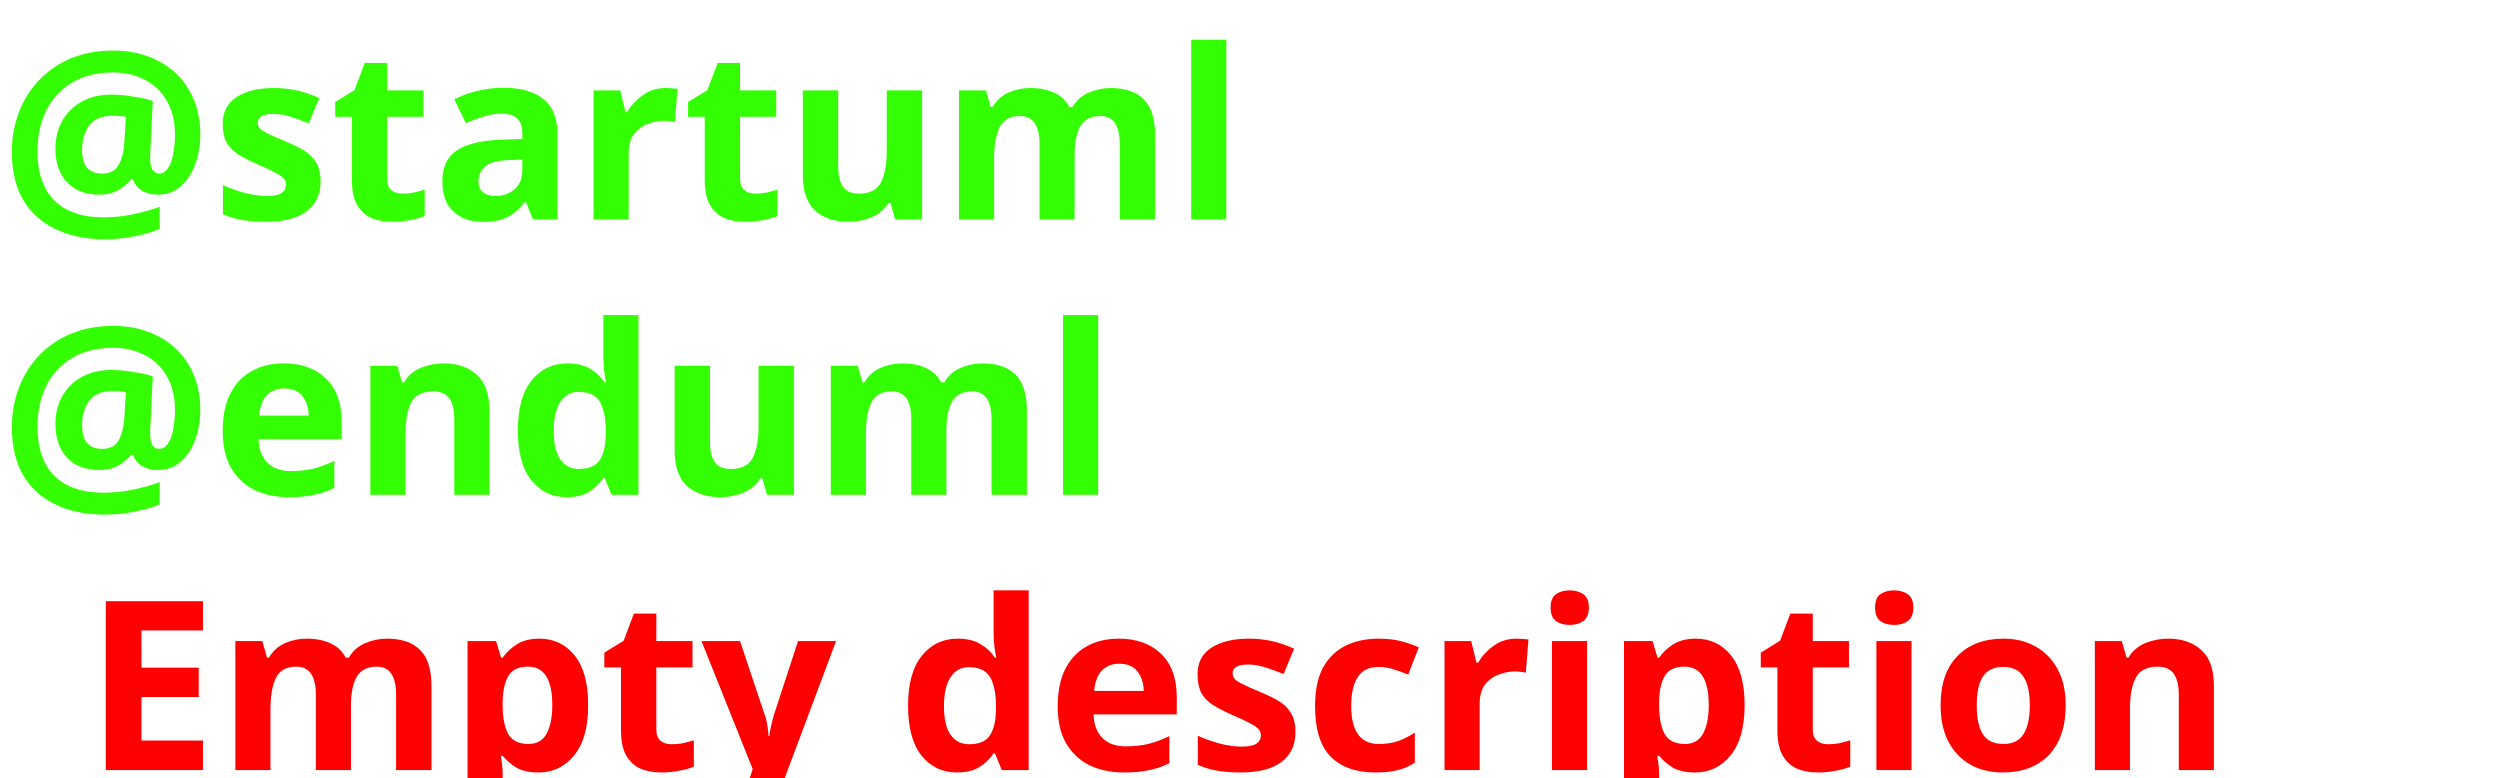
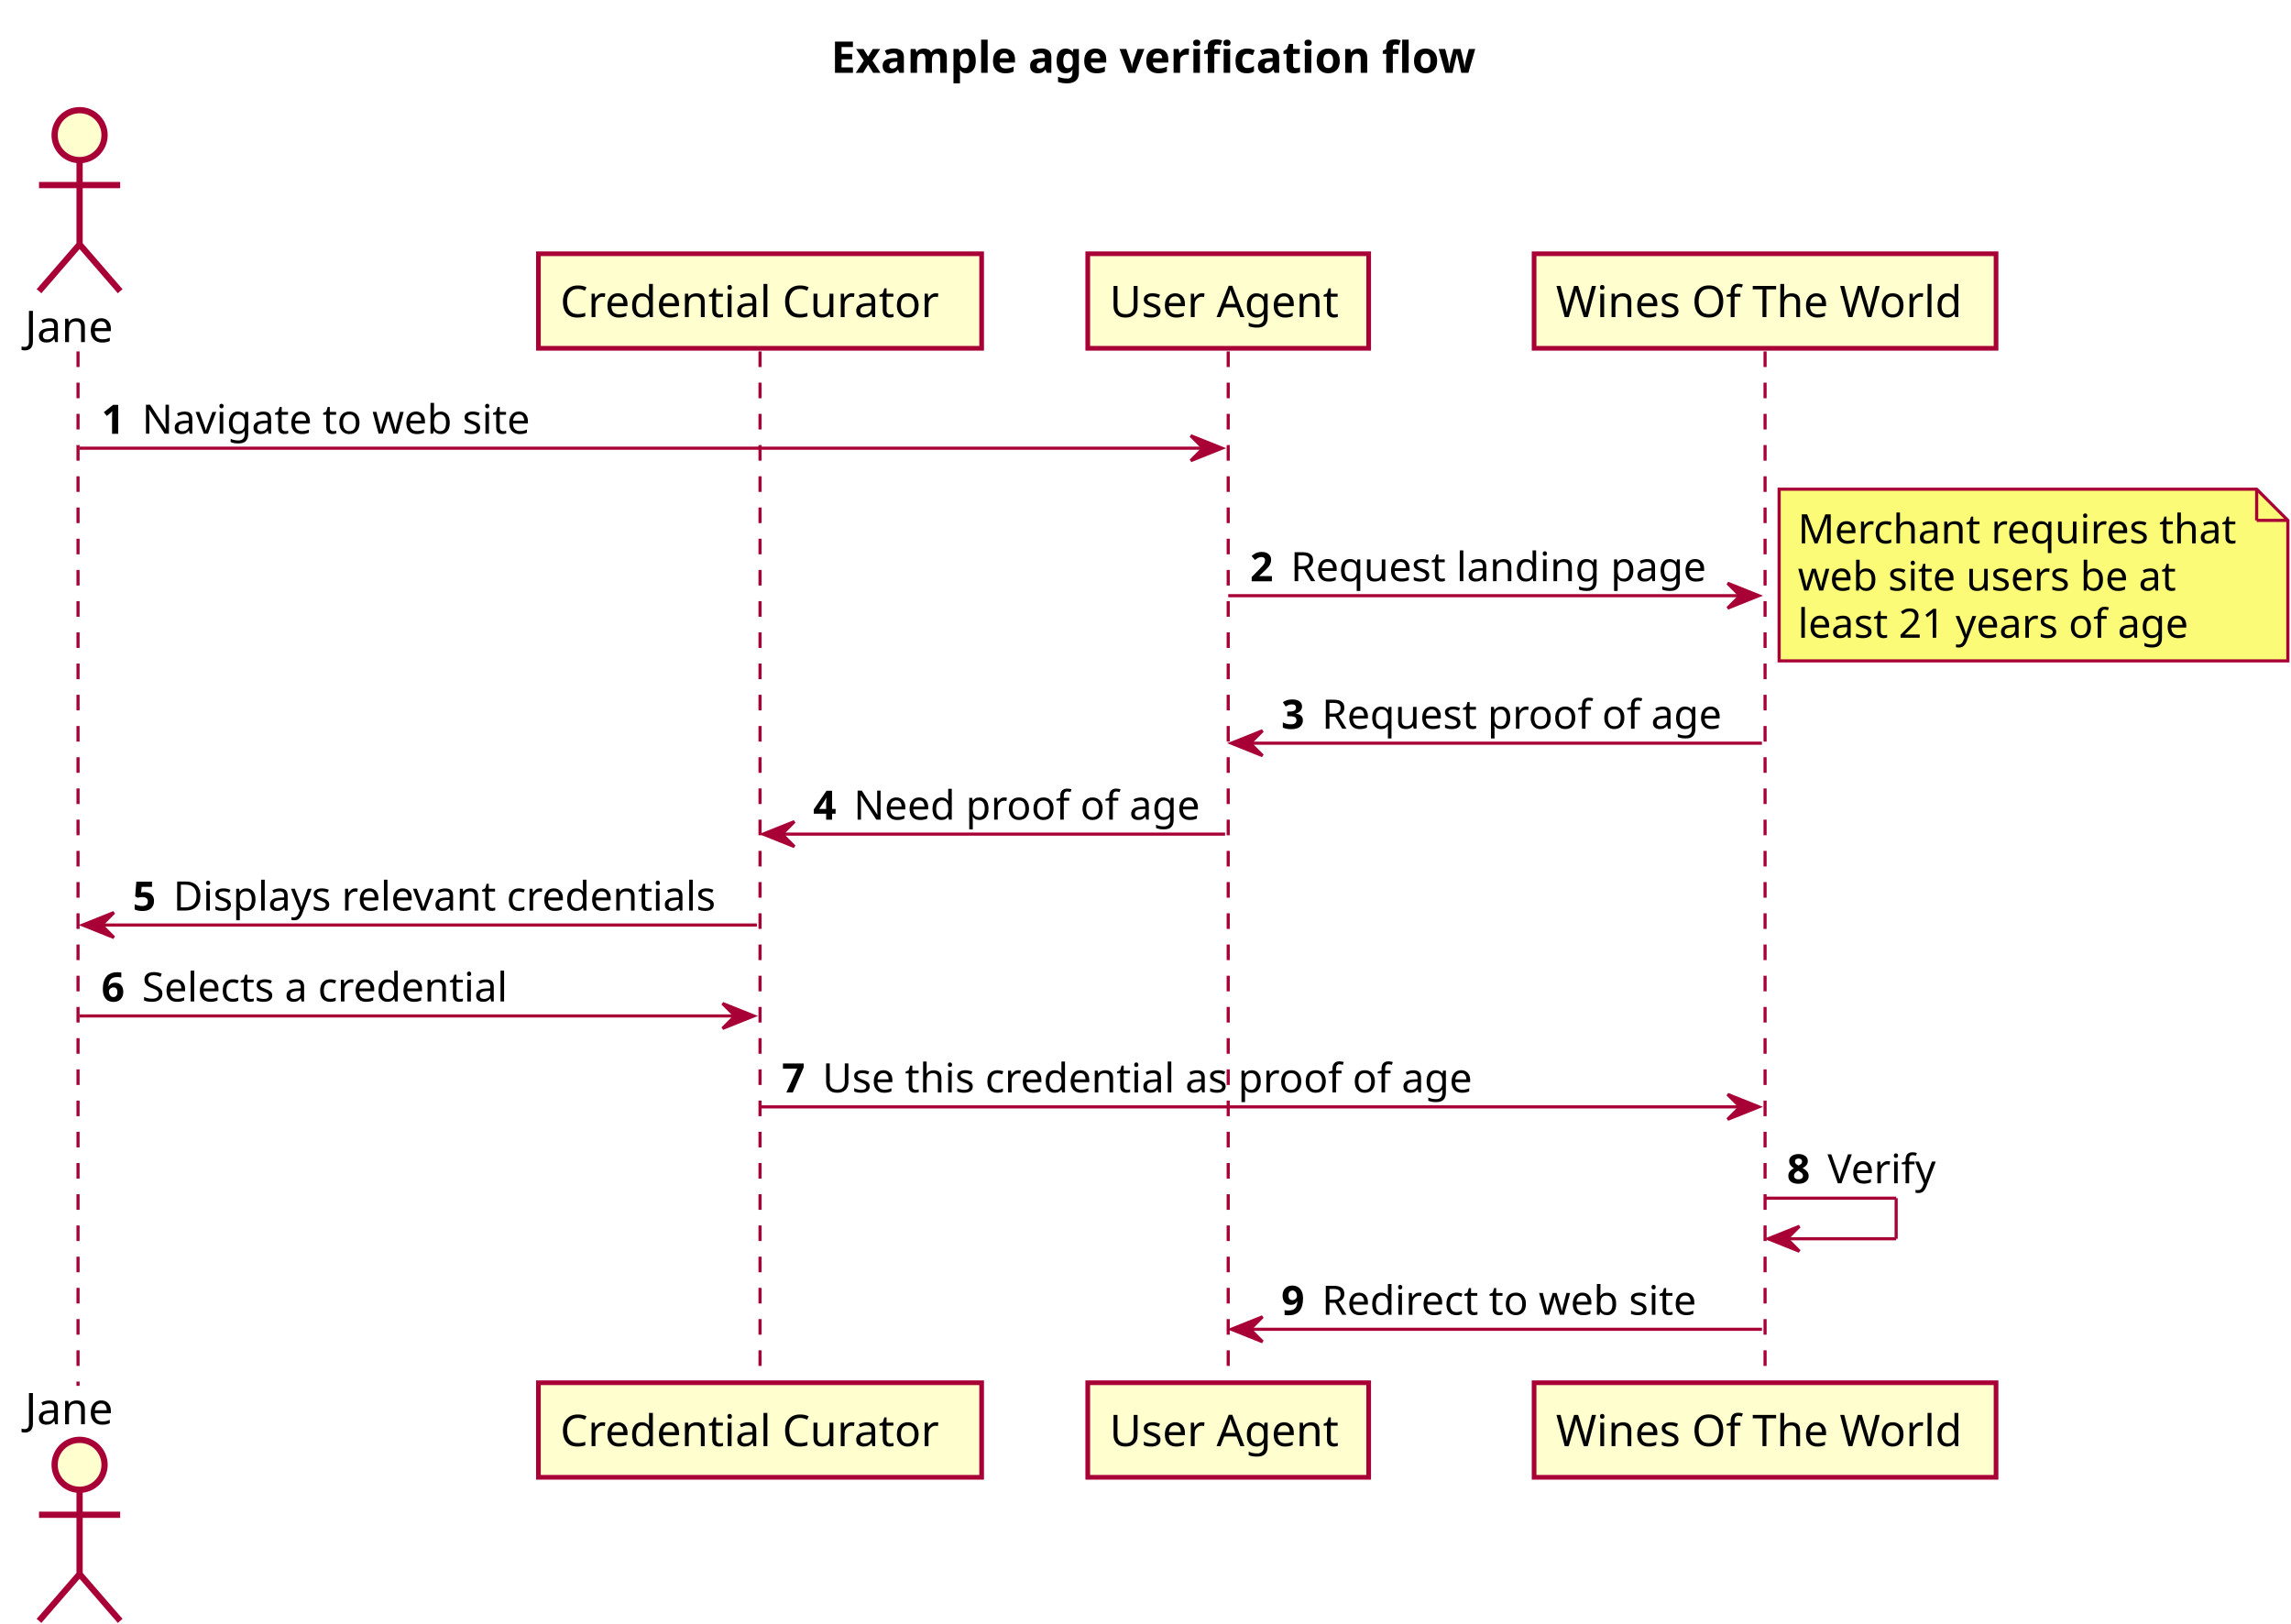
- <svg xmlns="http://www.w3.org/2000/svg" height="46px" style="width:148px;height:46px;background:#000000;" version="1.1" viewBox="0 0 148 46" width="148px">
+ <svg xmlns="http://www.w3.org/2000/svg" height="520px" style="width:734px;height:520px;" version="1.1" viewBox="0 0 734 520" width="734px">
  <defs />
  <g>
-     <text fill="#33FF02" font-family="sans-serif" font-size="14" font-weight="bold" lengthAdjust="spacingAndGlyphs" textLength="79" x="0" y="12.995">@startuml</text>
-     <text fill="#33FF02" font-family="sans-serif" font-size="14" font-weight="bold" lengthAdjust="spacingAndGlyphs" textLength="72" x="0" y="29.292">@enduml</text>
-     <text fill="#33FF02" font-family="sans-serif" font-size="14" font-weight="bold" lengthAdjust="spacingAndGlyphs" textLength="0" x="5" y="45.589" />
-     <text fill="#FF0000" font-family="sans-serif" font-size="14" font-weight="bold" lengthAdjust="spacingAndGlyphs" textLength="142" x="5" y="45.589">Empty description</text>
+     <text fill="#000000" font-family="Lucida Sans" font-size="14" font-weight="bold" lengthAdjust="spacingAndGlyphs" textLength="214" x="266.25" y="23.337">Example age verification flow</text>
+     <line style="stroke: #A80036; stroke-width: 1.0; stroke-dasharray: 5.0,5.0;" x1="25" x2="25" y1="112.58" y2="443.971" />
+     <line style="stroke: #A80036; stroke-width: 1.0; stroke-dasharray: 5.0,5.0;" x1="243.5" x2="243.5" y1="112.58" y2="443.971" />
+     <line style="stroke: #A80036; stroke-width: 1.0; stroke-dasharray: 5.0,5.0;" x1="393.5" x2="393.5" y1="112.58" y2="443.971" />
+     <line style="stroke: #A80036; stroke-width: 1.0; stroke-dasharray: 5.0,5.0;" x1="565.5" x2="565.5" y1="112.58" y2="443.971" />
+     <text fill="#000000" font-family="Lucida Sans" font-size="14" lengthAdjust="spacingAndGlyphs" textLength="29" x="8" y="109.593">Jane</text>
+     <ellipse cx="25.5" cy="43.29" fill="#FEFECE" rx="8" ry="8" style="stroke: #A80036; stroke-width: 2.0;" />
+     <path d="M25.5,51.29 L25.5,78.29 M12.5,59.29 L38.5,59.29 M25.5,78.29 L12.5,93.29 M25.5,78.29 L38.5,93.29 " fill="#FEFECE" style="stroke: #A80036; stroke-width: 2.0;" />
+     <text fill="#000000" font-family="Lucida Sans" font-size="14" lengthAdjust="spacingAndGlyphs" textLength="29" x="8" y="456.274">Jane</text>
+     <ellipse cx="25.5" cy="469.261" fill="#FEFECE" rx="8" ry="8" style="stroke: #A80036; stroke-width: 2.0;" />
+     <path d="M25.5,477.261 L25.5,504.261 M12.5,485.261 L38.5,485.261 M25.5,504.261 L12.5,519.261 M25.5,504.261 L38.5,519.261 " fill="#FEFECE" style="stroke: #A80036; stroke-width: 2.0;" />
+     <rect fill="#FEFECE" height="30.29" style="stroke: #A80036; stroke-width: 1.5;" width="142" x="172.5" y="81.29" />
+     <text fill="#000000" font-family="Lucida Sans" font-size="14" lengthAdjust="spacingAndGlyphs" textLength="128" x="179.5" y="101.593">Credential Curator</text>
+     <rect fill="#FEFECE" height="30.29" style="stroke: #A80036; stroke-width: 1.5;" width="142" x="172.5" y="442.971" />
+     <text fill="#000000" font-family="Lucida Sans" font-size="14" lengthAdjust="spacingAndGlyphs" textLength="128" x="179.5" y="463.274">Credential Curator</text>
+     <rect fill="#FEFECE" height="30.29" style="stroke: #A80036; stroke-width: 1.5;" width="90" x="348.5" y="81.29" />
+     <text fill="#000000" font-family="Lucida Sans" font-size="14" lengthAdjust="spacingAndGlyphs" textLength="76" x="355.5" y="101.593">User Agent</text>
+     <rect fill="#FEFECE" height="30.29" style="stroke: #A80036; stroke-width: 1.5;" width="90" x="348.5" y="442.971" />
+     <text fill="#000000" font-family="Lucida Sans" font-size="14" lengthAdjust="spacingAndGlyphs" textLength="76" x="355.5" y="463.274">User Agent</text>
+     <rect fill="#FEFECE" height="30.29" style="stroke: #A80036; stroke-width: 1.5;" width="148" x="491.5" y="81.29" />
+     <text fill="#000000" font-family="Lucida Sans" font-size="14" lengthAdjust="spacingAndGlyphs" textLength="134" x="498.5" y="101.593">Wines Of The World</text>
+     <rect fill="#FEFECE" height="30.29" style="stroke: #A80036; stroke-width: 1.5;" width="148" x="491.5" y="442.971" />
+     <text fill="#000000" font-family="Lucida Sans" font-size="14" lengthAdjust="spacingAndGlyphs" textLength="134" x="498.5" y="463.274">Wines Of The World</text>
+     <polygon fill="#A80036" points="381.5,139.58,391.5,143.58,381.5,147.58,385.5,143.58" style="stroke: #A80036; stroke-width: 1.0;" />
+     <line style="stroke: #A80036; stroke-width: 1.0;" x1="25.5" x2="387.5" y1="143.58" y2="143.58" />
+     <text fill="#000000" font-family="Lucida Sans" font-size="13" font-weight="bold" lengthAdjust="spacingAndGlyphs" textLength="9" x="32.5" y="138.964">1</text>
+     <text fill="#000000" font-family="Lucida Sans" font-size="13" lengthAdjust="spacingAndGlyphs" textLength="128" x="45.5" y="138.933">Navigate to web site</text>
+     <polygon fill="#A80036" points="553.5,186.833,563.5,190.833,553.5,194.833,557.5,190.833" style="stroke: #A80036; stroke-width: 1.0;" />
+     <line style="stroke: #A80036; stroke-width: 1.0;" x1="393.5" x2="559.5" y1="190.833" y2="190.833" />
+     <text fill="#000000" font-family="Lucida Sans" font-size="13" font-weight="bold" lengthAdjust="spacingAndGlyphs" textLength="9" x="400.5" y="186.217">2</text>
+     <text fill="#000000" font-family="Lucida Sans" font-size="13" lengthAdjust="spacingAndGlyphs" textLength="135" x="413.5" y="186.185">Request landing page</text>
+     <polygon fill="#FBFB77" points="570,156.707,570,211.707,733,211.707,733,166.707,723,156.707,570,156.707" style="stroke: #A80036; stroke-width: 1.0;" />
+     <line style="stroke: #A80036; stroke-width: 1.0;" x1="723" x2="723" y1="156.707" y2="166.707" />
+     <line style="stroke: #A80036; stroke-width: 1.0;" x1="733" x2="723" y1="166.707" y2="166.707" />
+     <text fill="#000000" font-family="Lucida Sans" font-size="13" lengthAdjust="spacingAndGlyphs" textLength="142" x="576" y="174.059">Merchant requires that</text>
+     <text fill="#000000" font-family="Lucida Sans" font-size="13" lengthAdjust="spacingAndGlyphs" textLength="125" x="576" y="189.185">web site users be at</text>
+     <text fill="#000000" font-family="Lucida Sans" font-size="13" lengthAdjust="spacingAndGlyphs" textLength="130" x="576" y="204.312">least 21 years of age</text>
+     <polygon fill="#A80036" points="404.5,234.086,394.5,238.086,404.5,242.086,400.5,238.086" style="stroke: #A80036; stroke-width: 1.0;" />
+     <line style="stroke: #A80036; stroke-width: 1.0;" x1="398.5" x2="564.5" y1="238.086" y2="238.086" />
+     <text fill="#000000" font-family="Lucida Sans" font-size="13" font-weight="bold" lengthAdjust="spacingAndGlyphs" textLength="9" x="410.5" y="233.47">3</text>
+     <text fill="#000000" font-family="Lucida Sans" font-size="13" lengthAdjust="spacingAndGlyphs" textLength="131" x="423.5" y="233.439">Request proof of age</text>
+     <polygon fill="#A80036" points="254.5,263.212,244.5,267.212,254.5,271.212,250.5,267.212" style="stroke: #A80036; stroke-width: 1.0;" />
+     <line style="stroke: #A80036; stroke-width: 1.0;" x1="248.5" x2="392.5" y1="267.212" y2="267.212" />
+     <text fill="#000000" font-family="Lucida Sans" font-size="13" font-weight="bold" lengthAdjust="spacingAndGlyphs" textLength="9" x="260.5" y="262.597">4</text>
+     <text fill="#000000" font-family="Lucida Sans" font-size="13" lengthAdjust="spacingAndGlyphs" textLength="113" x="273.5" y="262.565">Need proof of age</text>
+     <polygon fill="#A80036" points="36.5,292.339,26.5,296.339,36.5,300.339,32.5,296.339" style="stroke: #A80036; stroke-width: 1.0;" />
+     <line style="stroke: #A80036; stroke-width: 1.0;" x1="30.5" x2="242.5" y1="296.339" y2="296.339" />
+     <text fill="#000000" font-family="Lucida Sans" font-size="13" font-weight="bold" lengthAdjust="spacingAndGlyphs" textLength="9" x="42.5" y="291.723">5</text>
+     <text fill="#000000" font-family="Lucida Sans" font-size="13" lengthAdjust="spacingAndGlyphs" textLength="181" x="55.5" y="291.691">Displays relevant credentials</text>
+     <polygon fill="#A80036" points="231.5,321.465,241.5,325.465,231.5,329.465,235.5,325.465" style="stroke: #A80036; stroke-width: 1.0;" />
+     <line style="stroke: #A80036; stroke-width: 1.0;" x1="25.5" x2="237.5" y1="325.465" y2="325.465" />
+     <text fill="#000000" font-family="Lucida Sans" font-size="13" font-weight="bold" lengthAdjust="spacingAndGlyphs" textLength="9" x="32.5" y="320.85">6</text>
+     <text fill="#000000" font-family="Lucida Sans" font-size="13" lengthAdjust="spacingAndGlyphs" textLength="121" x="45.5" y="320.818">Selects a credential</text>
+     <polygon fill="#A80036" points="553.5,350.592,563.5,354.592,553.5,358.592,557.5,354.592" style="stroke: #A80036; stroke-width: 1.0;" />
+     <line style="stroke: #A80036; stroke-width: 1.0;" x1="243.5" x2="559.5" y1="354.592" y2="354.592" />
+     <text fill="#000000" font-family="Lucida Sans" font-size="13" font-weight="bold" lengthAdjust="spacingAndGlyphs" textLength="9" x="250.5" y="349.976">7</text>
+     <text fill="#000000" font-family="Lucida Sans" font-size="13" lengthAdjust="spacingAndGlyphs" textLength="216" x="263.5" y="349.944">Use this credential as proof of age</text>
+     <line style="stroke: #A80036; stroke-width: 1.0;" x1="565.5" x2="607.5" y1="383.845" y2="383.845" />
+     <line style="stroke: #A80036; stroke-width: 1.0;" x1="607.5" x2="607.5" y1="383.845" y2="396.845" />
+     <line style="stroke: #A80036; stroke-width: 1.0;" x1="566.5" x2="607.5" y1="396.845" y2="396.845" />
+     <polygon fill="#A80036" points="576.5,392.845,566.5,396.845,576.5,400.845,572.5,396.845" style="stroke: #A80036; stroke-width: 1.0;" />
+     <text fill="#000000" font-family="Lucida Sans" font-size="13" font-weight="bold" lengthAdjust="spacingAndGlyphs" textLength="9" x="572.5" y="379.103">8</text>
+     <text fill="#000000" font-family="Lucida Sans" font-size="13" lengthAdjust="spacingAndGlyphs" textLength="37" x="585.5" y="379.071">Verify</text>
+     <polygon fill="#A80036" points="404.5,421.845,394.5,425.845,404.5,429.845,400.5,425.845" style="stroke: #A80036; stroke-width: 1.0;" />
+     <line style="stroke: #A80036; stroke-width: 1.0;" x1="398.5" x2="564.5" y1="425.845" y2="425.845" />
+     <text fill="#000000" font-family="Lucida Sans" font-size="13" font-weight="bold" lengthAdjust="spacingAndGlyphs" textLength="9" x="410.5" y="421.229">9</text>
+     <text fill="#000000" font-family="Lucida Sans" font-size="13" lengthAdjust="spacingAndGlyphs" textLength="124" x="423.5" y="421.197">Redirect to web site</text>
  </g>
</svg>
